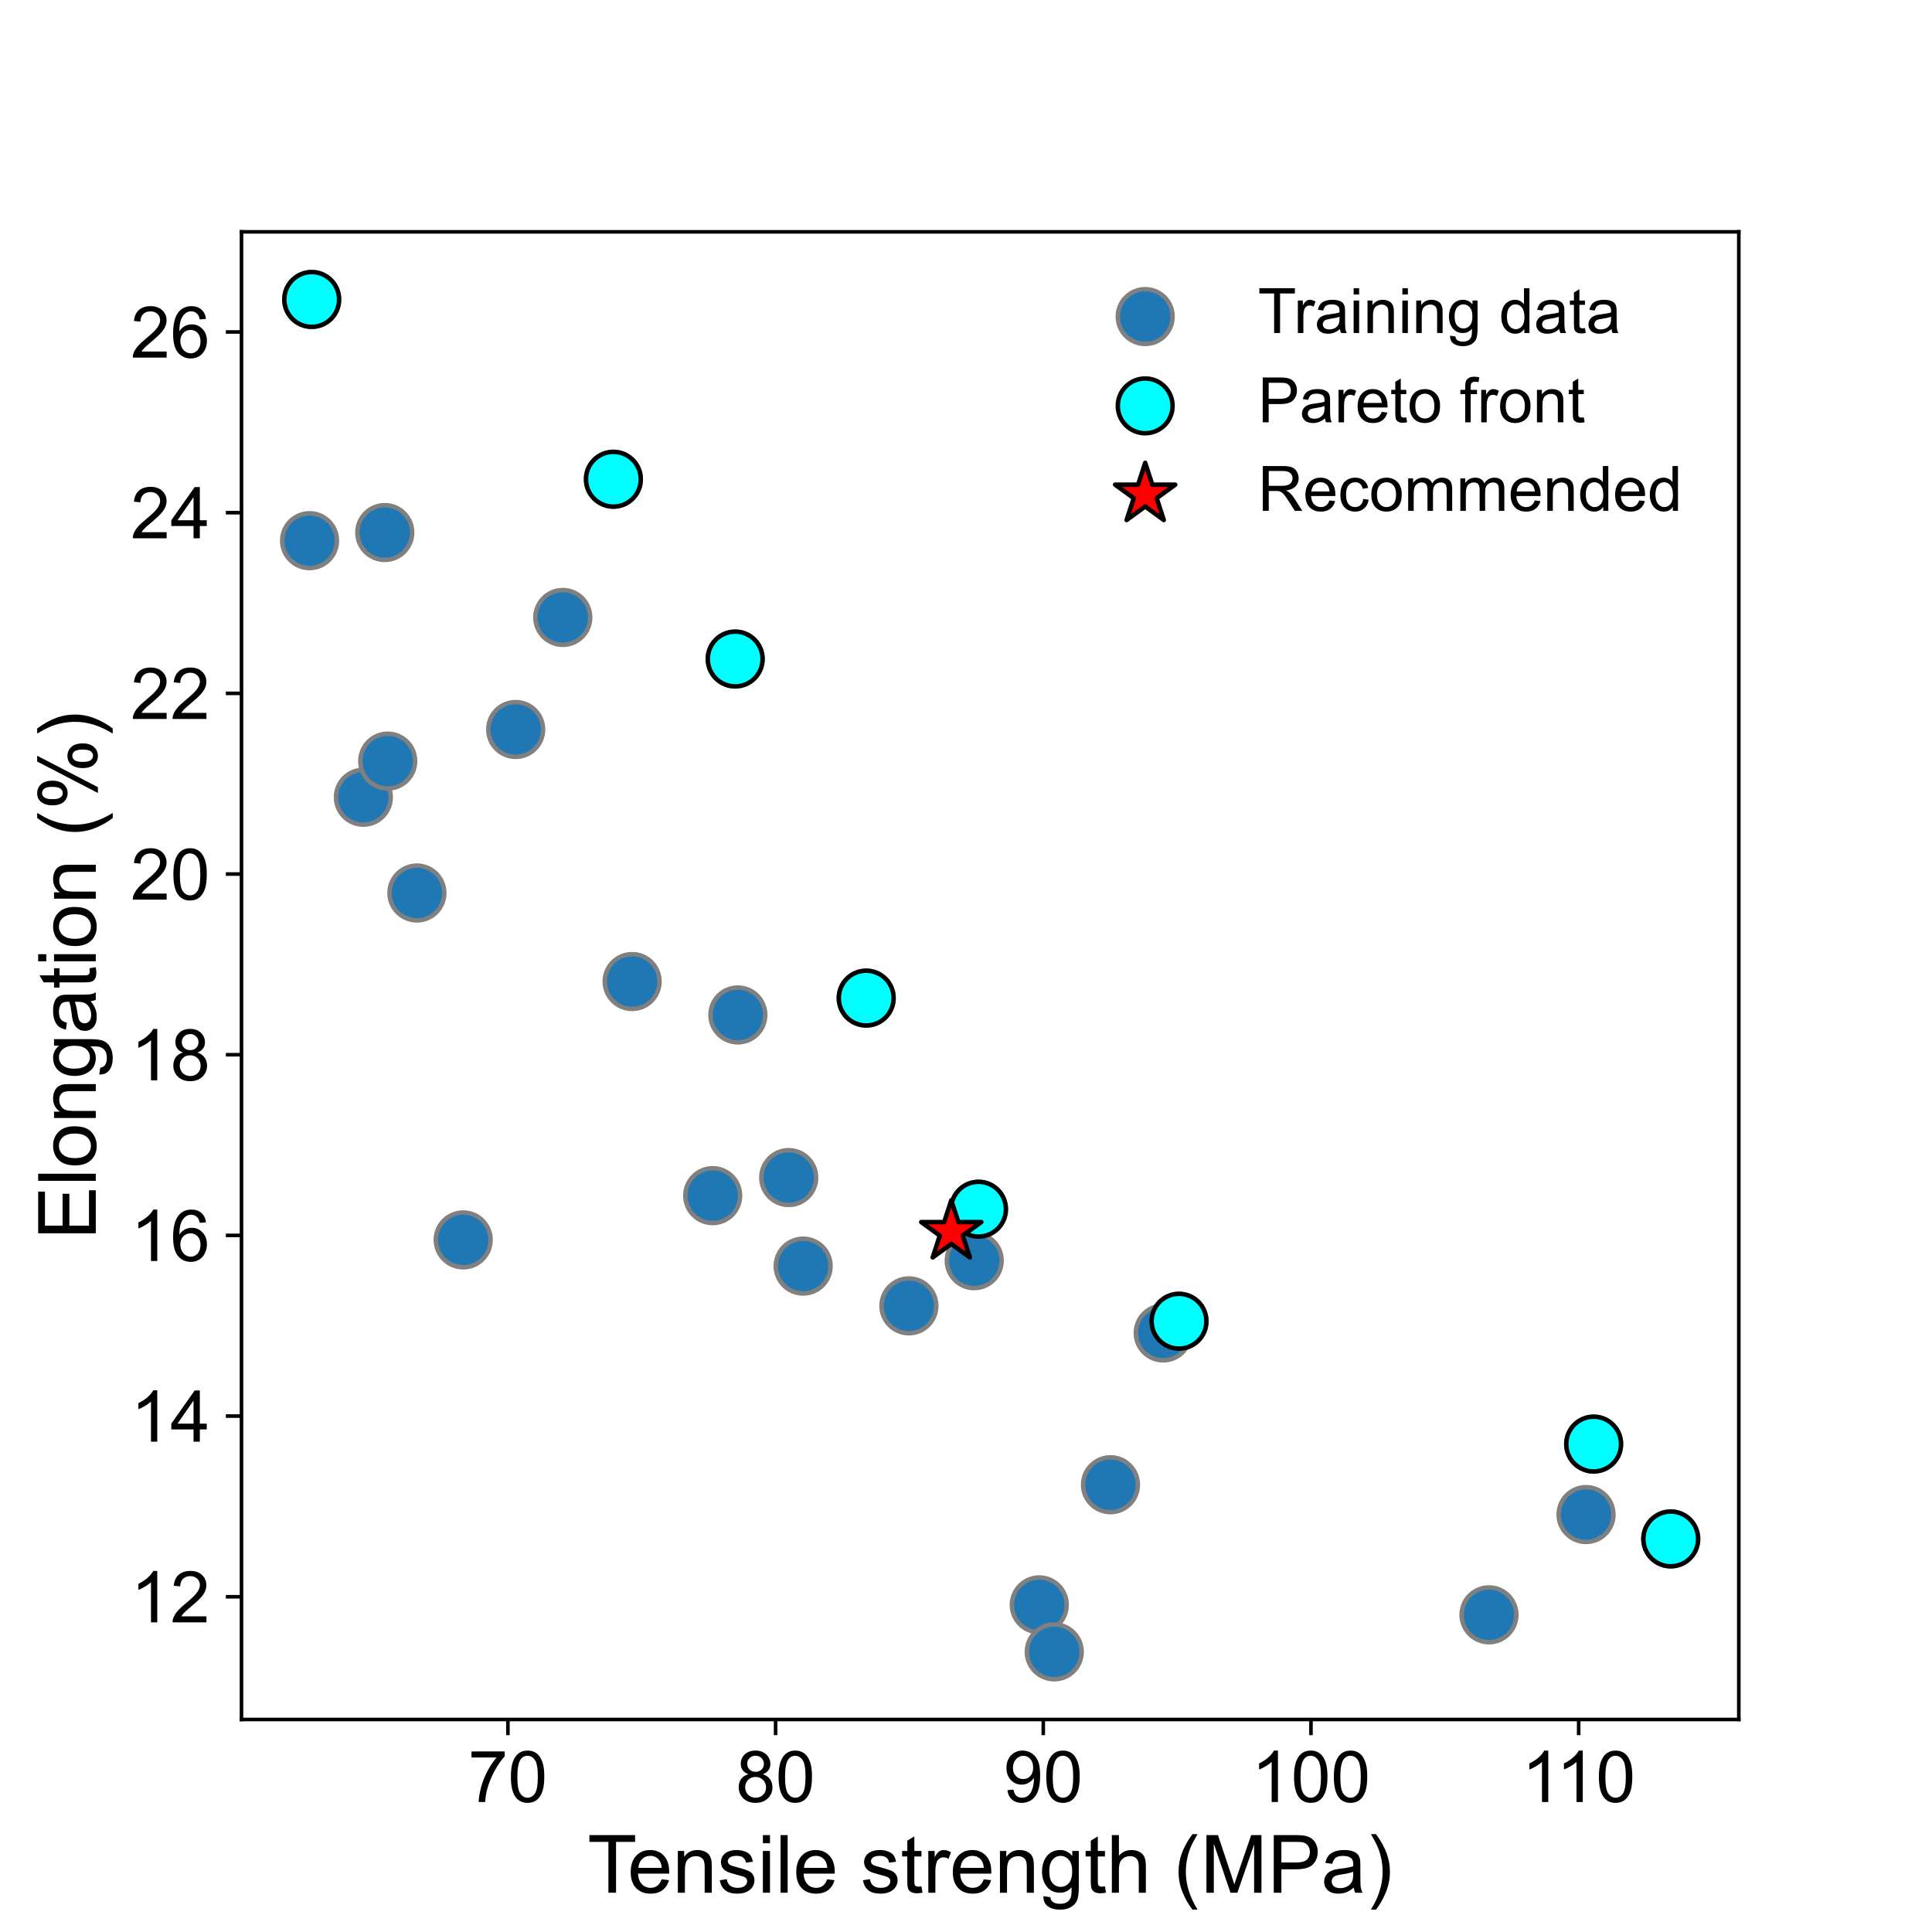
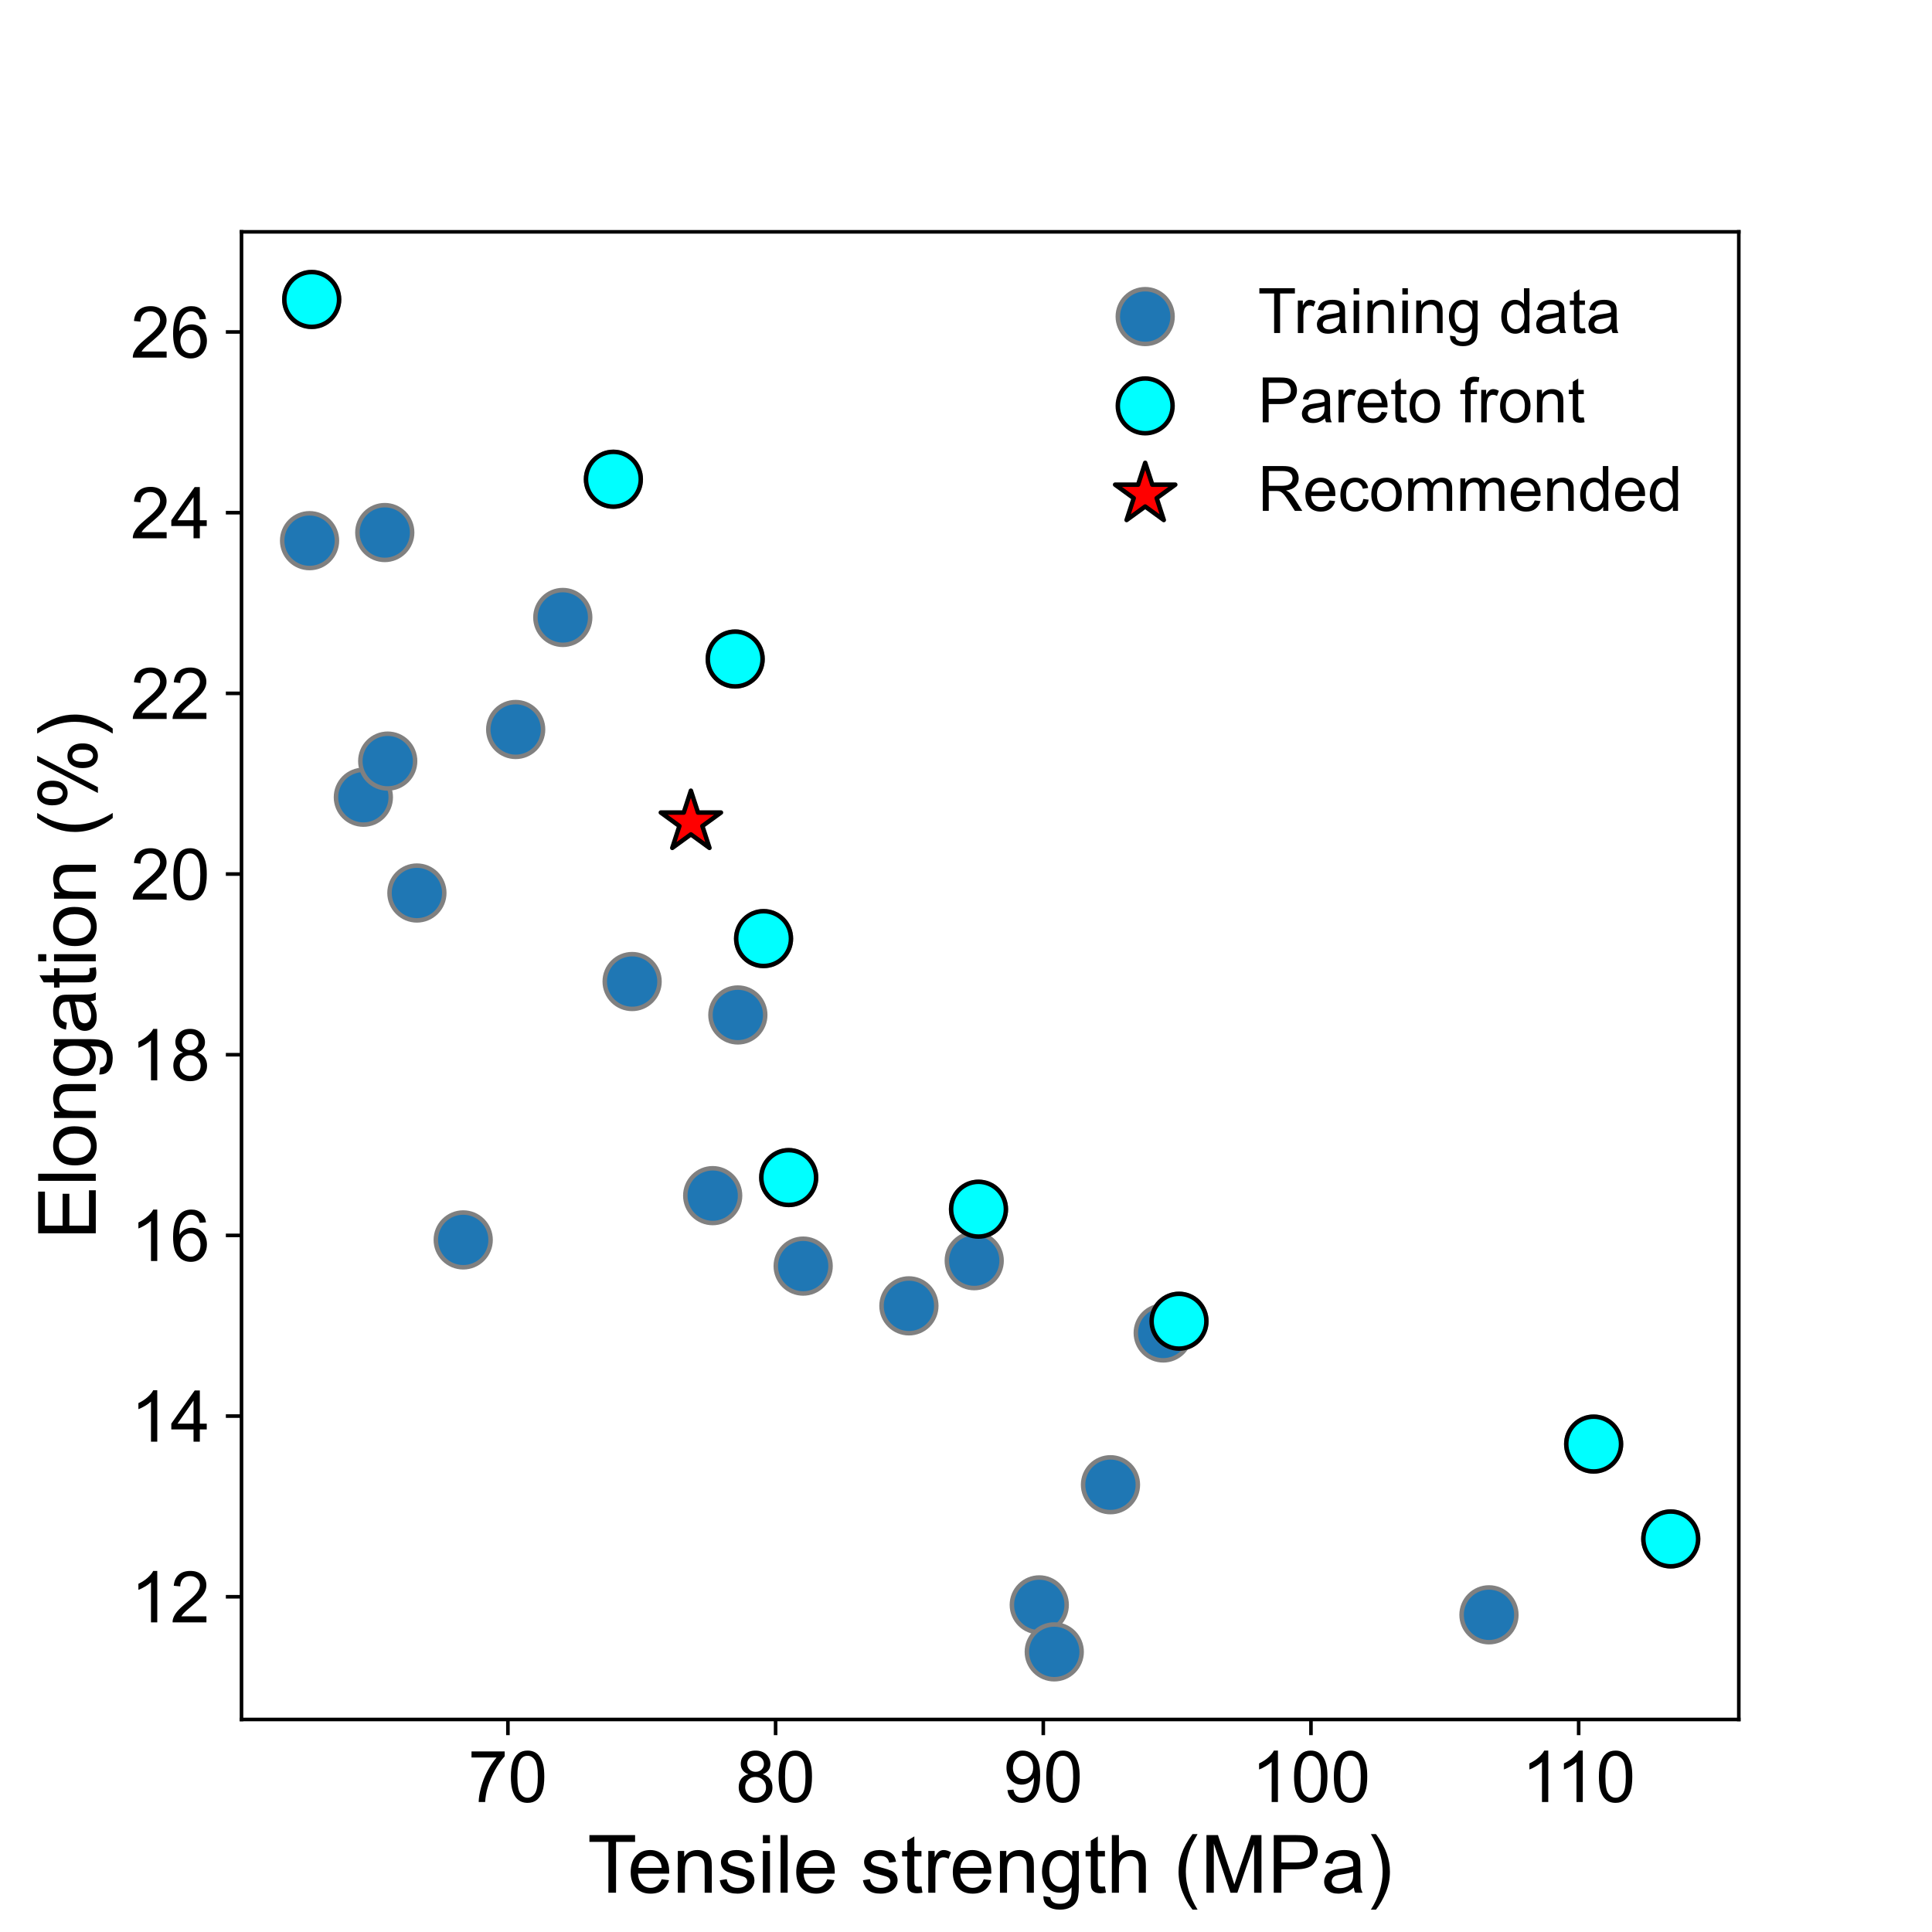
<svg xmlns="http://www.w3.org/2000/svg" xmlns:xlink="http://www.w3.org/1999/xlink" width="432pt" height="432pt" viewBox="0 0 432 432" version="1.1">
  <defs>
    <style type="text/css">*{stroke-linejoin: round; stroke-linecap: butt}</style>
  </defs>
  <g id="figure_1">
    <g id="patch_1">
      <path d="M 0 432  L 432 432  L 432 0  L 0 0  z " style="fill: #ffffff" />
    </g>
    <g id="axes_1">
      <g id="patch_2">
        <path d="M 54 384.48  L 388.8 384.48  L 388.8 51.84  L 54 51.84  z " style="fill: #ffffff" />
      </g>
      <g id="PathCollection_1">
        <defs>
-           <path id="m90d50e300b" d="M 0 6.124  C 1.624 6.124 3.182 5.478 4.33 4.33  C 5.478 3.182 6.124 1.624 6.124 0  C 6.124 -1.624 5.478 -3.182 4.33 -4.33  C 3.182 -5.478 1.624 -6.124 0 -6.124  C -1.624 -6.124 -3.182 -5.478 -4.33 -4.33  C -5.478 -3.182 -6.124 -1.624 -6.124 0  C -6.124 1.624 -5.478 3.182 -4.33 4.33  C -3.182 5.478 -1.624 6.124 0 6.124  z " style="stroke: #808080" />
+           <path id="m32b894df71" d="M 0 6.124  C 1.624 6.124 3.182 5.478 4.33 4.33  C 5.478 3.182 6.124 1.624 6.124 0  C 6.124 -1.624 5.478 -3.182 4.33 -4.33  C 3.182 -5.478 1.624 -6.124 0 -6.124  C -1.624 -6.124 -3.182 -5.478 -4.33 -4.33  C -5.478 -3.182 -6.124 -1.624 -6.124 0  C -6.124 1.624 -5.478 3.182 -4.33 4.33  C -3.182 5.478 -1.624 6.124 0 6.124  z " style="stroke: #808080" />
        </defs>
-         <g clip-path="url(#pc7af5c3443)">
-           <use xlink:href="#m90d50e300b" x="81.249" y="178.264" style="fill: #1f77b4; stroke: #808080" />
-           <use xlink:href="#m90d50e300b" x="69.218" y="120.895" style="fill: #1f77b4; stroke: #808080" />
-           <use xlink:href="#m90d50e300b" x="125.841" y="138.065" style="fill: #1f77b4; stroke: #808080" />
-           <use xlink:href="#m90d50e300b" x="93.22" y="199.677" style="fill: #1f77b4; stroke: #808080" />
-           <use xlink:href="#m90d50e300b" x="115.307" y="163.114" style="fill: #1f77b4; stroke: #808080" />
-           <use xlink:href="#m90d50e300b" x="103.575" y="277.246" style="fill: #1f77b4; stroke: #808080" />
-           <use xlink:href="#m90d50e300b" x="159.36" y="267.348" style="fill: #1f77b4; stroke: #808080" />
-           <use xlink:href="#m90d50e300b" x="176.359" y="263.308" style="fill: #1f77b4; stroke: #808080" />
-           <use xlink:href="#m90d50e300b" x="179.591" y="283.104" style="fill: #1f77b4; stroke: #808080" />
-           <use xlink:href="#m90d50e300b" x="164.986" y="226.947" style="fill: #1f77b4; stroke: #808080" />
-           <use xlink:href="#m90d50e300b" x="203.234" y="291.992" style="fill: #1f77b4; stroke: #808080" />
-           <use xlink:href="#m90d50e300b" x="218.796" y="270.378" style="fill: #1f77b4; stroke: #808080" />
-           <use xlink:href="#m90d50e300b" x="217.839" y="281.892" style="fill: #1f77b4; stroke: #808080" />
-           <use xlink:href="#m90d50e300b" x="260.096" y="298.053" style="fill: #1f77b4; stroke: #808080" />
-           <use xlink:href="#m90d50e300b" x="263.628" y="295.427" style="fill: #1f77b4; stroke: #808080" />
-           <use xlink:href="#m90d50e300b" x="248.305" y="331.989" style="fill: #1f77b4; stroke: #808080" />
-           <use xlink:href="#m90d50e300b" x="232.383" y="358.856" style="fill: #1f77b4; stroke: #808080" />
-           <use xlink:href="#m90d50e300b" x="235.735" y="369.36" style="fill: #1f77b4; stroke: #808080" />
-           <use xlink:href="#m90d50e300b" x="332.94" y="361.078" style="fill: #1f77b4; stroke: #808080" />
-           <use xlink:href="#m90d50e300b" x="356.344" y="322.899" style="fill: #1f77b4; stroke: #808080" />
-           <use xlink:href="#m90d50e300b" x="373.582" y="344.109" style="fill: #1f77b4; stroke: #808080" />
-           <use xlink:href="#m90d50e300b" x="86.696" y="170.184" style="fill: #1f77b4; stroke: #808080" />
-           <use xlink:href="#m90d50e300b" x="69.697" y="66.96" style="fill: #1f77b4; stroke: #808080" />
-           <use xlink:href="#m90d50e300b" x="86.037" y="119.077" style="fill: #1f77b4; stroke: #808080" />
-           <use xlink:href="#m90d50e300b" x="141.344" y="219.473" style="fill: #1f77b4; stroke: #808080" />
-           <use xlink:href="#m90d50e300b" x="164.388" y="147.358" style="fill: #1f77b4; stroke: #808080" />
-           <use xlink:href="#m90d50e300b" x="137.154" y="107.159" style="fill: #1f77b4; stroke: #808080" />
-           <use xlink:href="#m90d50e300b" x="193.684" y="223.176" style="fill: #1f77b4; stroke: #808080" />
-           <use xlink:href="#m90d50e300b" x="354.645" y="338.657" style="fill: #1f77b4; stroke: #808080" />
+         <g clip-path="url(#p56c090d741)">
+           <use xlink:href="#m32b894df71" x="81.249" y="178.264" style="fill: #1f77b4; stroke: #808080" />
+           <use xlink:href="#m32b894df71" x="69.218" y="120.895" style="fill: #1f77b4; stroke: #808080" />
+           <use xlink:href="#m32b894df71" x="125.841" y="138.065" style="fill: #1f77b4; stroke: #808080" />
+           <use xlink:href="#m32b894df71" x="93.22" y="199.677" style="fill: #1f77b4; stroke: #808080" />
+           <use xlink:href="#m32b894df71" x="115.307" y="163.114" style="fill: #1f77b4; stroke: #808080" />
+           <use xlink:href="#m32b894df71" x="103.575" y="277.246" style="fill: #1f77b4; stroke: #808080" />
+           <use xlink:href="#m32b894df71" x="159.36" y="267.348" style="fill: #1f77b4; stroke: #808080" />
+           <use xlink:href="#m32b894df71" x="176.359" y="263.308" style="fill: #1f77b4; stroke: #808080" />
+           <use xlink:href="#m32b894df71" x="179.591" y="283.104" style="fill: #1f77b4; stroke: #808080" />
+           <use xlink:href="#m32b894df71" x="164.986" y="226.947" style="fill: #1f77b4; stroke: #808080" />
+           <use xlink:href="#m32b894df71" x="203.234" y="291.992" style="fill: #1f77b4; stroke: #808080" />
+           <use xlink:href="#m32b894df71" x="218.796" y="270.378" style="fill: #1f77b4; stroke: #808080" />
+           <use xlink:href="#m32b894df71" x="217.839" y="281.892" style="fill: #1f77b4; stroke: #808080" />
+           <use xlink:href="#m32b894df71" x="260.096" y="298.053" style="fill: #1f77b4; stroke: #808080" />
+           <use xlink:href="#m32b894df71" x="263.628" y="295.427" style="fill: #1f77b4; stroke: #808080" />
+           <use xlink:href="#m32b894df71" x="248.305" y="331.989" style="fill: #1f77b4; stroke: #808080" />
+           <use xlink:href="#m32b894df71" x="232.383" y="358.856" style="fill: #1f77b4; stroke: #808080" />
+           <use xlink:href="#m32b894df71" x="235.735" y="369.36" style="fill: #1f77b4; stroke: #808080" />
+           <use xlink:href="#m32b894df71" x="332.94" y="361.078" style="fill: #1f77b4; stroke: #808080" />
+           <use xlink:href="#m32b894df71" x="356.344" y="322.899" style="fill: #1f77b4; stroke: #808080" />
+           <use xlink:href="#m32b894df71" x="373.582" y="344.109" style="fill: #1f77b4; stroke: #808080" />
+           <use xlink:href="#m32b894df71" x="86.696" y="170.184" style="fill: #1f77b4; stroke: #808080" />
+           <use xlink:href="#m32b894df71" x="69.697" y="66.96" style="fill: #1f77b4; stroke: #808080" />
+           <use xlink:href="#m32b894df71" x="86.037" y="119.077" style="fill: #1f77b4; stroke: #808080" />
+           <use xlink:href="#m32b894df71" x="141.344" y="219.473" style="fill: #1f77b4; stroke: #808080" />
+           <use xlink:href="#m32b894df71" x="164.388" y="147.358" style="fill: #1f77b4; stroke: #808080" />
+           <use xlink:href="#m32b894df71" x="137.154" y="107.159" style="fill: #1f77b4; stroke: #808080" />
+           <use xlink:href="#m32b894df71" x="170.735" y="209.872" style="fill: #1f77b4; stroke: #808080" />
        </g>
      </g>
      <g id="PathCollection_2">
        <defs>
-           <path id="md88596aca8" d="M 0 6.124  C 1.624 6.124 3.182 5.478 4.33 4.33  C 5.478 3.182 6.124 1.624 6.124 0  C 6.124 -1.624 5.478 -3.182 4.33 -4.33  C 3.182 -5.478 1.624 -6.124 0 -6.124  C -1.624 -6.124 -3.182 -5.478 -4.33 -4.33  C -5.478 -3.182 -6.124 -1.624 -6.124 0  C -6.124 1.624 -5.478 3.182 -4.33 4.33  C -3.182 5.478 -1.624 6.124 0 6.124  z " style="stroke: #000000" />
+           <path id="md484101779" d="M 0 6.124  C 1.624 6.124 3.182 5.478 4.33 4.33  C 5.478 3.182 6.124 1.624 6.124 0  C 6.124 -1.624 5.478 -3.182 4.33 -4.33  C 3.182 -5.478 1.624 -6.124 0 -6.124  C -1.624 -6.124 -3.182 -5.478 -4.33 -4.33  C -5.478 -3.182 -6.124 -1.624 -6.124 0  C -6.124 1.624 -5.478 3.182 -4.33 4.33  C -3.182 5.478 -1.624 6.124 0 6.124  z " style="stroke: #000000" />
        </defs>
-         <g clip-path="url(#pc7af5c3443)">
-           <use xlink:href="#md88596aca8" x="218.796" y="270.378" style="fill: #00ffff; stroke: #000000" />
-           <use xlink:href="#md88596aca8" x="263.628" y="295.427" style="fill: #00ffff; stroke: #000000" />
-           <use xlink:href="#md88596aca8" x="356.344" y="322.899" style="fill: #00ffff; stroke: #000000" />
-           <use xlink:href="#md88596aca8" x="373.582" y="344.109" style="fill: #00ffff; stroke: #000000" />
-           <use xlink:href="#md88596aca8" x="69.697" y="66.96" style="fill: #00ffff; stroke: #000000" />
-           <use xlink:href="#md88596aca8" x="164.388" y="147.358" style="fill: #00ffff; stroke: #000000" />
-           <use xlink:href="#md88596aca8" x="137.154" y="107.159" style="fill: #00ffff; stroke: #000000" />
-           <use xlink:href="#md88596aca8" x="193.684" y="223.176" style="fill: #00ffff; stroke: #000000" />
+         <g clip-path="url(#p56c090d741)">
+           <use xlink:href="#md484101779" x="176.359" y="263.308" style="fill: #00ffff; stroke: #000000" />
+           <use xlink:href="#md484101779" x="218.796" y="270.378" style="fill: #00ffff; stroke: #000000" />
+           <use xlink:href="#md484101779" x="263.628" y="295.427" style="fill: #00ffff; stroke: #000000" />
+           <use xlink:href="#md484101779" x="356.344" y="322.899" style="fill: #00ffff; stroke: #000000" />
+           <use xlink:href="#md484101779" x="373.582" y="344.109" style="fill: #00ffff; stroke: #000000" />
+           <use xlink:href="#md484101779" x="69.697" y="66.96" style="fill: #00ffff; stroke: #000000" />
+           <use xlink:href="#md484101779" x="164.388" y="147.358" style="fill: #00ffff; stroke: #000000" />
+           <use xlink:href="#md484101779" x="137.154" y="107.159" style="fill: #00ffff; stroke: #000000" />
+           <use xlink:href="#md484101779" x="170.735" y="209.872" style="fill: #00ffff; stroke: #000000" />
        </g>
      </g>
      <g id="PathCollection_3">
        <defs>
-           <path id="m7a9e10a7f5" d="M 0 -7.071  L -1.588 -2.185  L -6.725 -2.185  L -2.569 0.835  L -4.156 5.721  L -0 2.701  L 4.156 5.721  L 2.569 0.835  L 6.725 -2.185  L 1.588 -2.185  z " style="stroke: #000000" />
+           <path id="m54f85d0be5" d="M 0 -7.071  L -1.588 -2.185  L -6.725 -2.185  L -2.569 0.835  L -4.156 5.721  L -0 2.701  L 4.156 5.721  L 2.569 0.835  L 6.725 -2.185  L 1.588 -2.185  z " style="stroke: #000000" />
        </defs>
-         <g clip-path="url(#pc7af5c3443)">
-           <use xlink:href="#m7a9e10a7f5" x="212.71" y="275.445" style="fill: #ff0000; stroke: #000000" />
+         <g clip-path="url(#p56c090d741)">
+           <use xlink:href="#m54f85d0be5" x="154.484" y="183.871" style="fill: #ff0000; stroke: #000000" />
        </g>
      </g>
      <g id="matplotlib.axis_1">
        <g id="xtick_1">
          <g id="line2d_1">
            <defs>
-               <path id="m14aa35d115" d="M 0 0  L 0 3.5  " style="stroke: #000000; stroke-width: 0.8" />
-             </defs>
-             <g>
-               <use xlink:href="#m14aa35d115" x="113.571" y="384.48" style="stroke: #000000; stroke-width: 0.8" />
+               <path id="m17cbe8122f" d="M 0 0  L 0 3.5  " style="stroke: #000000; stroke-width: 0.8" />
+             </defs>
+             <g>
+               <use xlink:href="#m17cbe8122f" x="113.571" y="384.48" style="stroke: #000000; stroke-width: 0.8" />
            </g>
          </g>
          <g id="text_1">
            <g transform="translate(104.6734 402.9325) scale(0.16 -0.16)">
              <defs>
                <path id="ArialMT-37" d="M 303 3981  L 303 4522  L 3269 4522  L 3269 4084  Q 2831 3619 2401 2847  Q 1972 2075 1738 1259  Q 1569 684 1522 0  L 944 0  Q 953 541 1156 1306  Q 1359 2072 1739 2783  Q 2119 3494 2547 3981  L 303 3981  z " transform="scale(0.015625)" />
                <path id="ArialMT-30" d="M 266 2259  Q 266 3072 433 3567  Q 600 4063 929 4331  Q 1259 4600 1759 4600  Q 2128 4600 2406 4451  Q 2684 4303 2865 4023  Q 3047 3744 3150 3342  Q 3253 2941 3253 2259  Q 3253 1453 3087 958  Q 2922 463 2592 192  Q 2263 -78 1759 -78  Q 1097 -78 719 397  Q 266 969 266 2259  z M 844 2259  Q 844 1131 1108 757  Q 1372 384 1759 384  Q 2147 384 2411 759  Q 2675 1134 2675 2259  Q 2675 3391 2411 3762  Q 2147 4134 1753 4134  Q 1366 4134 1134 3806  Q 844 3388 844 2259  z " transform="scale(0.015625)" />
              </defs>
              <use xlink:href="#ArialMT-37" />
              <use xlink:href="#ArialMT-30" x="55.615" />
            </g>
          </g>
        </g>
        <g id="xtick_2">
          <g id="line2d_2">
            <g>
-               <use xlink:href="#m14aa35d115" x="173.426" y="384.48" style="stroke: #000000; stroke-width: 0.8" />
+               <use xlink:href="#m17cbe8122f" x="173.426" y="384.48" style="stroke: #000000; stroke-width: 0.8" />
            </g>
          </g>
          <g id="text_2">
            <g transform="translate(164.5286 402.9325) scale(0.16 -0.16)">
              <defs>
                <path id="ArialMT-38" d="M 1131 2484  Q 781 2613 612 2850  Q 444 3088 444 3419  Q 444 3919 803 4259  Q 1163 4600 1759 4600  Q 2359 4600 2725 4251  Q 3091 3903 3091 3403  Q 3091 3084 2923 2848  Q 2756 2613 2416 2484  Q 2838 2347 3058 2040  Q 3278 1734 3278 1309  Q 3278 722 2862 322  Q 2447 -78 1769 -78  Q 1091 -78 675 323  Q 259 725 259 1325  Q 259 1772 486 2073  Q 713 2375 1131 2484  z M 1019 3438  Q 1019 3113 1228 2906  Q 1438 2700 1772 2700  Q 2097 2700 2305 2904  Q 2513 3109 2513 3406  Q 2513 3716 2298 3927  Q 2084 4138 1766 4138  Q 1444 4138 1231 3931  Q 1019 3725 1019 3438  z M 838 1322  Q 838 1081 952 856  Q 1066 631 1291 507  Q 1516 384 1775 384  Q 2178 384 2440 643  Q 2703 903 2703 1303  Q 2703 1709 2433 1975  Q 2163 2241 1756 2241  Q 1359 2241 1098 1978  Q 838 1716 838 1322  z " transform="scale(0.015625)" />
              </defs>
              <use xlink:href="#ArialMT-38" />
              <use xlink:href="#ArialMT-30" x="55.615" />
            </g>
          </g>
        </g>
        <g id="xtick_3">
          <g id="line2d_3">
            <g>
-               <use xlink:href="#m14aa35d115" x="233.281" y="384.48" style="stroke: #000000; stroke-width: 0.8" />
+               <use xlink:href="#m17cbe8122f" x="233.281" y="384.48" style="stroke: #000000; stroke-width: 0.8" />
            </g>
          </g>
          <g id="text_3">
            <g transform="translate(224.3838 402.9325) scale(0.16 -0.16)">
              <defs>
                <path id="ArialMT-39" d="M 350 1059  L 891 1109  Q 959 728 1153 556  Q 1347 384 1650 384  Q 1909 384 2104 503  Q 2300 622 2425 820  Q 2550 1019 2634 1356  Q 2719 1694 2719 2044  Q 2719 2081 2716 2156  Q 2547 1888 2255 1720  Q 1963 1553 1622 1553  Q 1053 1553 659 1965  Q 266 2378 266 3053  Q 266 3750 677 4175  Q 1088 4600 1706 4600  Q 2153 4600 2523 4359  Q 2894 4119 3086 3673  Q 3278 3228 3278 2384  Q 3278 1506 3087 986  Q 2897 466 2520 194  Q 2144 -78 1638 -78  Q 1100 -78 759 220  Q 419 519 350 1059  z M 2653 3081  Q 2653 3566 2395 3850  Q 2138 4134 1775 4134  Q 1400 4134 1122 3828  Q 844 3522 844 3034  Q 844 2597 1108 2323  Q 1372 2050 1759 2050  Q 2150 2050 2401 2323  Q 2653 2597 2653 3081  z " transform="scale(0.015625)" />
              </defs>
              <use xlink:href="#ArialMT-39" />
              <use xlink:href="#ArialMT-30" x="55.615" />
            </g>
          </g>
        </g>
        <g id="xtick_4">
          <g id="line2d_4">
            <g>
-               <use xlink:href="#m14aa35d115" x="293.136" y="384.48" style="stroke: #000000; stroke-width: 0.8" />
+               <use xlink:href="#m17cbe8122f" x="293.136" y="384.48" style="stroke: #000000; stroke-width: 0.8" />
            </g>
          </g>
          <g id="text_4">
            <g transform="translate(279.7902 402.9325) scale(0.16 -0.16)">
              <defs>
                <path id="ArialMT-31" d="M 2384 0  L 1822 0  L 1822 3584  Q 1619 3391 1289 3197  Q 959 3003 697 2906  L 697 3450  Q 1169 3672 1522 3987  Q 1875 4303 2022 4600  L 2384 4600  L 2384 0  z " transform="scale(0.015625)" />
              </defs>
              <use xlink:href="#ArialMT-31" />
              <use xlink:href="#ArialMT-30" x="55.615" />
              <use xlink:href="#ArialMT-30" x="111.23" />
            </g>
          </g>
        </g>
        <g id="xtick_5">
          <g id="line2d_5">
            <g>
-               <use xlink:href="#m14aa35d115" x="352.992" y="384.48" style="stroke: #000000; stroke-width: 0.8" />
+               <use xlink:href="#m17cbe8122f" x="352.992" y="384.48" style="stroke: #000000; stroke-width: 0.8" />
            </g>
          </g>
          <g id="text_5">
            <g transform="translate(340.2354 402.9325) scale(0.16 -0.16)">
              <use xlink:href="#ArialMT-31" />
              <use xlink:href="#ArialMT-31" x="48.24" />
              <use xlink:href="#ArialMT-30" x="103.855" />
            </g>
          </g>
        </g>
        <g id="text_6">
          <g transform="translate(131.3747 423.2159) scale(0.18 -0.18)">
            <defs>
              <path id="ArialMT-54" d="M 1659 0  L 1659 4041  L 150 4041  L 150 4581  L 3781 4581  L 3781 4041  L 2266 4041  L 2266 0  L 1659 0  z " transform="scale(0.015625)" />
              <path id="ArialMT-65" d="M 2694 1069  L 3275 997  Q 3138 488 2766 206  Q 2394 -75 1816 -75  Q 1088 -75 661 373  Q 234 822 234 1631  Q 234 2469 665 2931  Q 1097 3394 1784 3394  Q 2450 3394 2872 2941  Q 3294 2488 3294 1666  Q 3294 1616 3291 1516  L 816 1516  Q 847 969 1125 678  Q 1403 388 1819 388  Q 2128 388 2347 550  Q 2566 713 2694 1069  z M 847 1978  L 2700 1978  Q 2663 2397 2488 2606  Q 2219 2931 1791 2931  Q 1403 2931 1139 2672  Q 875 2413 847 1978  z " transform="scale(0.015625)" />
              <path id="ArialMT-6e" d="M 422 0  L 422 3319  L 928 3319  L 928 2847  Q 1294 3394 1984 3394  Q 2284 3394 2536 3286  Q 2788 3178 2913 3003  Q 3038 2828 3088 2588  Q 3119 2431 3119 2041  L 3119 0  L 2556 0  L 2556 2019  Q 2556 2363 2490 2533  Q 2425 2703 2258 2804  Q 2091 2906 1866 2906  Q 1506 2906 1245 2678  Q 984 2450 984 1813  L 984 0  L 422 0  z " transform="scale(0.015625)" />
              <path id="ArialMT-73" d="M 197 991  L 753 1078  Q 800 744 1014 566  Q 1228 388 1613 388  Q 2000 388 2187 545  Q 2375 703 2375 916  Q 2375 1106 2209 1216  Q 2094 1291 1634 1406  Q 1016 1563 777 1677  Q 538 1791 414 1992  Q 291 2194 291 2438  Q 291 2659 392 2848  Q 494 3038 669 3163  Q 800 3259 1026 3326  Q 1253 3394 1513 3394  Q 1903 3394 2198 3281  Q 2494 3169 2634 2976  Q 2775 2784 2828 2463  L 2278 2388  Q 2241 2644 2061 2787  Q 1881 2931 1553 2931  Q 1166 2931 1000 2803  Q 834 2675 834 2503  Q 834 2394 903 2306  Q 972 2216 1119 2156  Q 1203 2125 1616 2013  Q 2213 1853 2448 1751  Q 2684 1650 2818 1456  Q 2953 1263 2953 975  Q 2953 694 2789 445  Q 2625 197 2315 61  Q 2006 -75 1616 -75  Q 969 -75 630 194  Q 291 463 197 991  z " transform="scale(0.015625)" />
              <path id="ArialMT-69" d="M 425 3934  L 425 4581  L 988 4581  L 988 3934  L 425 3934  z M 425 0  L 425 3319  L 988 3319  L 988 0  L 425 0  z " transform="scale(0.015625)" />
              <path id="ArialMT-6c" d="M 409 0  L 409 4581  L 972 4581  L 972 0  L 409 0  z " transform="scale(0.015625)" />
              <path id="ArialMT-20" transform="scale(0.015625)" />
              <path id="ArialMT-74" d="M 1650 503  L 1731 6  Q 1494 -44 1306 -44  Q 1000 -44 831 53  Q 663 150 594 308  Q 525 466 525 972  L 525 2881  L 113 2881  L 113 3319  L 525 3319  L 525 4141  L 1084 4478  L 1084 3319  L 1650 3319  L 1650 2881  L 1084 2881  L 1084 941  Q 1084 700 1114 631  Q 1144 563 1211 522  Q 1278 481 1403 481  Q 1497 481 1650 503  z " transform="scale(0.015625)" />
              <path id="ArialMT-72" d="M 416 0  L 416 3319  L 922 3319  L 922 2816  Q 1116 3169 1280 3281  Q 1444 3394 1641 3394  Q 1925 3394 2219 3213  L 2025 2691  Q 1819 2813 1613 2813  Q 1428 2813 1281 2702  Q 1134 2591 1072 2394  Q 978 2094 978 1738  L 978 0  L 416 0  z " transform="scale(0.015625)" />
              <path id="ArialMT-67" d="M 319 -275  L 866 -356  Q 900 -609 1056 -725  Q 1266 -881 1628 -881  Q 2019 -881 2231 -725  Q 2444 -569 2519 -288  Q 2563 -116 2559 434  Q 2191 0 1641 0  Q 956 0 581 494  Q 206 988 206 1678  Q 206 2153 378 2554  Q 550 2956 876 3175  Q 1203 3394 1644 3394  Q 2231 3394 2613 2919  L 2613 3319  L 3131 3319  L 3131 450  Q 3131 -325 2973 -648  Q 2816 -972 2473 -1159  Q 2131 -1347 1631 -1347  Q 1038 -1347 672 -1080  Q 306 -813 319 -275  z M 784 1719  Q 784 1066 1043 766  Q 1303 466 1694 466  Q 2081 466 2343 764  Q 2606 1063 2606 1700  Q 2606 2309 2336 2618  Q 2066 2928 1684 2928  Q 1309 2928 1046 2623  Q 784 2319 784 1719  z " transform="scale(0.015625)" />
              <path id="ArialMT-68" d="M 422 0  L 422 4581  L 984 4581  L 984 2938  Q 1378 3394 1978 3394  Q 2347 3394 2619 3248  Q 2891 3103 3008 2847  Q 3125 2591 3125 2103  L 3125 0  L 2563 0  L 2563 2103  Q 2563 2525 2380 2717  Q 2197 2909 1863 2909  Q 1613 2909 1392 2779  Q 1172 2650 1078 2428  Q 984 2206 984 1816  L 984 0  L 422 0  z " transform="scale(0.015625)" />
              <path id="ArialMT-28" d="M 1497 -1347  Q 1031 -759 709 28  Q 388 816 388 1659  Q 388 2403 628 3084  Q 909 3875 1497 4659  L 1900 4659  Q 1522 4009 1400 3731  Q 1209 3300 1100 2831  Q 966 2247 966 1656  Q 966 153 1900 -1347  L 1497 -1347  z " transform="scale(0.015625)" />
              <path id="ArialMT-4d" d="M 475 0  L 475 4581  L 1388 4581  L 2472 1338  Q 2622 884 2691 659  Q 2769 909 2934 1394  L 4031 4581  L 4847 4581  L 4847 0  L 4263 0  L 4263 3834  L 2931 0  L 2384 0  L 1059 3900  L 1059 0  L 475 0  z " transform="scale(0.015625)" />
              <path id="ArialMT-50" d="M 494 0  L 494 4581  L 2222 4581  Q 2678 4581 2919 4538  Q 3256 4481 3484 4323  Q 3713 4166 3852 3881  Q 3991 3597 3991 3256  Q 3991 2672 3619 2267  Q 3247 1863 2275 1863  L 1100 1863  L 1100 0  L 494 0  z M 1100 2403  L 2284 2403  Q 2872 2403 3119 2622  Q 3366 2841 3366 3238  Q 3366 3525 3220 3729  Q 3075 3934 2838 4000  Q 2684 4041 2272 4041  L 1100 4041  L 1100 2403  z " transform="scale(0.015625)" />
              <path id="ArialMT-61" d="M 2588 409  Q 2275 144 1986 34  Q 1697 -75 1366 -75  Q 819 -75 525 192  Q 231 459 231 875  Q 231 1119 342 1320  Q 453 1522 633 1644  Q 813 1766 1038 1828  Q 1203 1872 1538 1913  Q 2219 1994 2541 2106  Q 2544 2222 2544 2253  Q 2544 2597 2384 2738  Q 2169 2928 1744 2928  Q 1347 2928 1158 2789  Q 969 2650 878 2297  L 328 2372  Q 403 2725 575 2942  Q 747 3159 1072 3276  Q 1397 3394 1825 3394  Q 2250 3394 2515 3294  Q 2781 3194 2906 3042  Q 3031 2891 3081 2659  Q 3109 2516 3109 2141  L 3109 1391  Q 3109 606 3145 398  Q 3181 191 3288 0  L 2700 0  Q 2613 175 2588 409  z M 2541 1666  Q 2234 1541 1622 1453  Q 1275 1403 1131 1340  Q 988 1278 909 1158  Q 831 1038 831 891  Q 831 666 1001 516  Q 1172 366 1500 366  Q 1825 366 2078 508  Q 2331 650 2450 897  Q 2541 1088 2541 1459  L 2541 1666  z " transform="scale(0.015625)" />
              <path id="ArialMT-29" d="M 791 -1347  L 388 -1347  Q 1322 153 1322 1656  Q 1322 2244 1188 2822  Q 1081 3291 891 3722  Q 769 4003 388 4659  L 791 4659  Q 1378 3875 1659 3084  Q 1900 2403 1900 1659  Q 1900 816 1576 28  Q 1253 -759 791 -1347  z " transform="scale(0.015625)" />
            </defs>
            <use xlink:href="#ArialMT-54" />
            <use xlink:href="#ArialMT-65" x="49.959" />
            <use xlink:href="#ArialMT-6e" x="105.574" />
            <use xlink:href="#ArialMT-73" x="161.189" />
            <use xlink:href="#ArialMT-69" x="211.189" />
            <use xlink:href="#ArialMT-6c" x="233.406" />
            <use xlink:href="#ArialMT-65" x="255.623" />
            <use xlink:href="#ArialMT-20" x="311.238" />
            <use xlink:href="#ArialMT-73" x="339.021" />
            <use xlink:href="#ArialMT-74" x="389.021" />
            <use xlink:href="#ArialMT-72" x="416.805" />
            <use xlink:href="#ArialMT-65" x="450.105" />
            <use xlink:href="#ArialMT-6e" x="505.721" />
            <use xlink:href="#ArialMT-67" x="561.336" />
            <use xlink:href="#ArialMT-74" x="616.951" />
            <use xlink:href="#ArialMT-68" x="644.734" />
            <use xlink:href="#ArialMT-20" x="700.35" />
            <use xlink:href="#ArialMT-28" x="728.133" />
            <use xlink:href="#ArialMT-4d" x="761.434" />
            <use xlink:href="#ArialMT-50" x="844.734" />
            <use xlink:href="#ArialMT-61" x="911.434" />
            <use xlink:href="#ArialMT-29" x="967.049" />
          </g>
        </g>
      </g>
      <g id="matplotlib.axis_2">
        <g id="ytick_1">
          <g id="line2d_6">
            <defs>
-               <path id="m5b4f08b72d" d="M 0 0  L -3.5 0  " style="stroke: #000000; stroke-width: 0.8" />
-             </defs>
-             <g>
-               <use xlink:href="#m5b4f08b72d" x="54" y="357.038" style="stroke: #000000; stroke-width: 0.8" />
+               <path id="m9fbca228ed" d="M 0 0  L -3.5 0  " style="stroke: #000000; stroke-width: 0.8" />
+             </defs>
+             <g>
+               <use xlink:href="#m9fbca228ed" x="54" y="357.038" style="stroke: #000000; stroke-width: 0.8" />
            </g>
          </g>
          <g id="text_7">
            <g transform="translate(29.205 362.764) scale(0.16 -0.16)">
              <defs>
                <path id="ArialMT-32" d="M 3222 541  L 3222 0  L 194 0  Q 188 203 259 391  Q 375 700 629 1000  Q 884 1300 1366 1694  Q 2113 2306 2375 2664  Q 2638 3022 2638 3341  Q 2638 3675 2398 3904  Q 2159 4134 1775 4134  Q 1369 4134 1125 3890  Q 881 3647 878 3216  L 300 3275  Q 359 3922 746 4261  Q 1134 4600 1788 4600  Q 2447 4600 2831 4234  Q 3216 3869 3216 3328  Q 3216 3053 3103 2787  Q 2991 2522 2730 2228  Q 2469 1934 1863 1422  Q 1356 997 1212 845  Q 1069 694 975 541  L 3222 541  z " transform="scale(0.015625)" />
              </defs>
              <use xlink:href="#ArialMT-31" />
              <use xlink:href="#ArialMT-32" x="55.615" />
            </g>
          </g>
        </g>
        <g id="ytick_2">
          <g id="line2d_7">
            <g>
-               <use xlink:href="#m5b4f08b72d" x="54" y="316.637" style="stroke: #000000; stroke-width: 0.8" />
+               <use xlink:href="#m9fbca228ed" x="54" y="316.637" style="stroke: #000000; stroke-width: 0.8" />
            </g>
          </g>
          <g id="text_8">
            <g transform="translate(29.205 322.3632) scale(0.16 -0.16)">
              <defs>
                <path id="ArialMT-34" d="M 2069 0  L 2069 1097  L 81 1097  L 81 1613  L 2172 4581  L 2631 4581  L 2631 1613  L 3250 1613  L 3250 1097  L 2631 1097  L 2631 0  L 2069 0  z M 2069 1613  L 2069 3678  L 634 1613  L 2069 1613  z " transform="scale(0.015625)" />
              </defs>
              <use xlink:href="#ArialMT-31" />
              <use xlink:href="#ArialMT-34" x="55.615" />
            </g>
          </g>
        </g>
        <g id="ytick_3">
          <g id="line2d_8">
            <g>
-               <use xlink:href="#m5b4f08b72d" x="54" y="276.236" style="stroke: #000000; stroke-width: 0.8" />
+               <use xlink:href="#m9fbca228ed" x="54" y="276.236" style="stroke: #000000; stroke-width: 0.8" />
            </g>
          </g>
          <g id="text_9">
            <g transform="translate(29.205 281.9624) scale(0.16 -0.16)">
              <defs>
                <path id="ArialMT-36" d="M 3184 3459  L 2625 3416  Q 2550 3747 2413 3897  Q 2184 4138 1850 4138  Q 1581 4138 1378 3988  Q 1113 3794 959 3422  Q 806 3050 800 2363  Q 1003 2672 1297 2822  Q 1591 2972 1913 2972  Q 2475 2972 2870 2558  Q 3266 2144 3266 1488  Q 3266 1056 3080 686  Q 2894 316 2569 119  Q 2244 -78 1831 -78  Q 1128 -78 684 439  Q 241 956 241 2144  Q 241 3472 731 4075  Q 1159 4600 1884 4600  Q 2425 4600 2770 4297  Q 3116 3994 3184 3459  z M 888 1484  Q 888 1194 1011 928  Q 1134 663 1356 523  Q 1578 384 1822 384  Q 2178 384 2434 671  Q 2691 959 2691 1453  Q 2691 1928 2437 2201  Q 2184 2475 1800 2475  Q 1419 2475 1153 2201  Q 888 1928 888 1484  z " transform="scale(0.015625)" />
              </defs>
              <use xlink:href="#ArialMT-31" />
              <use xlink:href="#ArialMT-36" x="55.615" />
            </g>
          </g>
        </g>
        <g id="ytick_4">
          <g id="line2d_9">
            <g>
-               <use xlink:href="#m5b4f08b72d" x="54" y="235.835" style="stroke: #000000; stroke-width: 0.8" />
+               <use xlink:href="#m9fbca228ed" x="54" y="235.835" style="stroke: #000000; stroke-width: 0.8" />
            </g>
          </g>
          <g id="text_10">
            <g transform="translate(29.205 241.5616) scale(0.16 -0.16)">
              <use xlink:href="#ArialMT-31" />
              <use xlink:href="#ArialMT-38" x="55.615" />
            </g>
          </g>
        </g>
        <g id="ytick_5">
          <g id="line2d_10">
            <g>
-               <use xlink:href="#m5b4f08b72d" x="54" y="195.435" style="stroke: #000000; stroke-width: 0.8" />
+               <use xlink:href="#m9fbca228ed" x="54" y="195.435" style="stroke: #000000; stroke-width: 0.8" />
            </g>
          </g>
          <g id="text_11">
            <g transform="translate(29.205 201.1608) scale(0.16 -0.16)">
              <use xlink:href="#ArialMT-32" />
              <use xlink:href="#ArialMT-30" x="55.615" />
            </g>
          </g>
        </g>
        <g id="ytick_6">
          <g id="line2d_11">
            <g>
-               <use xlink:href="#m5b4f08b72d" x="54" y="155.034" style="stroke: #000000; stroke-width: 0.8" />
+               <use xlink:href="#m9fbca228ed" x="54" y="155.034" style="stroke: #000000; stroke-width: 0.8" />
            </g>
          </g>
          <g id="text_12">
            <g transform="translate(29.205 160.76) scale(0.16 -0.16)">
              <use xlink:href="#ArialMT-32" />
              <use xlink:href="#ArialMT-32" x="55.615" />
            </g>
          </g>
        </g>
        <g id="ytick_7">
          <g id="line2d_12">
            <g>
-               <use xlink:href="#m5b4f08b72d" x="54" y="114.633" style="stroke: #000000; stroke-width: 0.8" />
+               <use xlink:href="#m9fbca228ed" x="54" y="114.633" style="stroke: #000000; stroke-width: 0.8" />
            </g>
          </g>
          <g id="text_13">
            <g transform="translate(29.205 120.3592) scale(0.16 -0.16)">
              <use xlink:href="#ArialMT-32" />
              <use xlink:href="#ArialMT-34" x="55.615" />
            </g>
          </g>
        </g>
        <g id="ytick_8">
          <g id="line2d_13">
            <g>
-               <use xlink:href="#m5b4f08b72d" x="54" y="74.232" style="stroke: #000000; stroke-width: 0.8" />
+               <use xlink:href="#m9fbca228ed" x="54" y="74.232" style="stroke: #000000; stroke-width: 0.8" />
            </g>
          </g>
          <g id="text_14">
            <g transform="translate(29.205 79.95839) scale(0.16 -0.16)">
              <use xlink:href="#ArialMT-32" />
              <use xlink:href="#ArialMT-36" x="55.615" />
            </g>
          </g>
        </g>
        <g id="text_15">
          <g transform="translate(21.41656 277.1888) rotate(-90) scale(0.18 -0.18)">
            <defs>
              <path id="ArialMT-45" d="M 506 0  L 506 4581  L 3819 4581  L 3819 4041  L 1113 4041  L 1113 2638  L 3647 2638  L 3647 2100  L 1113 2100  L 1113 541  L 3925 541  L 3925 0  L 506 0  z " transform="scale(0.015625)" />
              <path id="ArialMT-6f" d="M 213 1659  Q 213 2581 725 3025  Q 1153 3394 1769 3394  Q 2453 3394 2887 2945  Q 3322 2497 3322 1706  Q 3322 1066 3130 698  Q 2938 331 2570 128  Q 2203 -75 1769 -75  Q 1072 -75 642 372  Q 213 819 213 1659  z M 791 1659  Q 791 1022 1069 705  Q 1347 388 1769 388  Q 2188 388 2466 706  Q 2744 1025 2744 1678  Q 2744 2294 2464 2611  Q 2184 2928 1769 2928  Q 1347 2928 1069 2612  Q 791 2297 791 1659  z " transform="scale(0.015625)" />
              <path id="ArialMT-25" d="M 372 3481  Q 372 3972 619 4315  Q 866 4659 1334 4659  Q 1766 4659 2048 4351  Q 2331 4044 2331 3447  Q 2331 2866 2045 2552  Q 1759 2238 1341 2238  Q 925 2238 648 2547  Q 372 2856 372 3481  z M 1350 4272  Q 1141 4272 1002 4090  Q 863 3909 863 3425  Q 863 2984 1003 2804  Q 1144 2625 1350 2625  Q 1563 2625 1702 2806  Q 1841 2988 1841 3469  Q 1841 3913 1700 4092  Q 1559 4272 1350 4272  z M 1353 -169  L 3859 4659  L 4316 4659  L 1819 -169  L 1353 -169  z M 3334 1075  Q 3334 1569 3581 1911  Q 3828 2253 4300 2253  Q 4731 2253 5014 1945  Q 5297 1638 5297 1041  Q 5297 459 5011 145  Q 4725 -169 4303 -169  Q 3888 -169 3611 142  Q 3334 453 3334 1075  z M 4316 1866  Q 4103 1866 3964 1684  Q 3825 1503 3825 1019  Q 3825 581 3965 400  Q 4106 219 4313 219  Q 4528 219 4667 400  Q 4806 581 4806 1063  Q 4806 1506 4665 1686  Q 4525 1866 4316 1866  z " transform="scale(0.015625)" />
            </defs>
            <use xlink:href="#ArialMT-45" />
            <use xlink:href="#ArialMT-6c" x="66.699" />
            <use xlink:href="#ArialMT-6f" x="88.916" />
            <use xlink:href="#ArialMT-6e" x="144.531" />
            <use xlink:href="#ArialMT-67" x="200.146" />
            <use xlink:href="#ArialMT-61" x="255.762" />
            <use xlink:href="#ArialMT-74" x="311.377" />
            <use xlink:href="#ArialMT-69" x="339.16" />
            <use xlink:href="#ArialMT-6f" x="361.377" />
            <use xlink:href="#ArialMT-6e" x="416.992" />
            <use xlink:href="#ArialMT-20" x="472.607" />
            <use xlink:href="#ArialMT-28" x="500.391" />
            <use xlink:href="#ArialMT-25" x="533.691" />
            <use xlink:href="#ArialMT-29" x="622.607" />
          </g>
        </g>
      </g>
      <g id="patch_3">
        <path d="M 54 384.48  L 54 51.84  " style="fill: none; stroke: #000000; stroke-width: 0.8; stroke-linejoin: miter; stroke-linecap: square" />
      </g>
      <g id="patch_4">
        <path d="M 388.8 384.48  L 388.8 51.84  " style="fill: none; stroke: #000000; stroke-width: 0.8; stroke-linejoin: miter; stroke-linecap: square" />
      </g>
      <g id="patch_5">
        <path d="M 54 384.48  L 388.8 384.48  " style="fill: none; stroke: #000000; stroke-width: 0.8; stroke-linejoin: miter; stroke-linecap: square" />
      </g>
      <g id="patch_6">
        <path d="M 54 51.84  L 388.8 51.84  " style="fill: none; stroke: #000000; stroke-width: 0.8; stroke-linejoin: miter; stroke-linecap: square" />
      </g>
      <g id="legend_1">
        <g id="PathCollection_4">
          <g>
-             <use xlink:href="#m90d50e300b" x="256.069" y="70.786" style="fill: #1f77b4; stroke: #808080" />
+             <use xlink:href="#m32b894df71" x="256.069" y="70.786" style="fill: #1f77b4; stroke: #808080" />
          </g>
        </g>
        <g id="text_16">
          <g transform="translate(281.2691 74.46094) scale(0.14 -0.14)">
            <defs>
              <path id="ArialMT-64" d="M 2575 0  L 2575 419  Q 2259 -75 1647 -75  Q 1250 -75 917 144  Q 584 363 401 755  Q 219 1147 219 1656  Q 219 2153 384 2558  Q 550 2963 881 3178  Q 1213 3394 1622 3394  Q 1922 3394 2156 3267  Q 2391 3141 2538 2938  L 2538 4581  L 3097 4581  L 3097 0  L 2575 0  z M 797 1656  Q 797 1019 1065 703  Q 1334 388 1700 388  Q 2069 388 2326 689  Q 2584 991 2584 1609  Q 2584 2291 2321 2609  Q 2059 2928 1675 2928  Q 1300 2928 1048 2622  Q 797 2316 797 1656  z " transform="scale(0.015625)" />
            </defs>
            <use xlink:href="#ArialMT-54" />
            <use xlink:href="#ArialMT-72" x="57.334" />
            <use xlink:href="#ArialMT-61" x="90.635" />
            <use xlink:href="#ArialMT-69" x="146.25" />
            <use xlink:href="#ArialMT-6e" x="168.467" />
            <use xlink:href="#ArialMT-69" x="224.082" />
            <use xlink:href="#ArialMT-6e" x="246.299" />
            <use xlink:href="#ArialMT-67" x="301.914" />
            <use xlink:href="#ArialMT-20" x="357.529" />
            <use xlink:href="#ArialMT-64" x="385.312" />
            <use xlink:href="#ArialMT-61" x="440.928" />
            <use xlink:href="#ArialMT-74" x="496.543" />
            <use xlink:href="#ArialMT-61" x="524.326" />
          </g>
        </g>
        <g id="PathCollection_5">
          <g>
-             <use xlink:href="#md88596aca8" x="256.069" y="90.753" style="fill: #00ffff; stroke: #000000" />
+             <use xlink:href="#md484101779" x="256.069" y="90.753" style="fill: #00ffff; stroke: #000000" />
          </g>
        </g>
        <g id="text_17">
          <g transform="translate(281.2691 94.42844) scale(0.14 -0.14)">
            <defs>
              <path id="ArialMT-66" d="M 556 0  L 556 2881  L 59 2881  L 59 3319  L 556 3319  L 556 3672  Q 556 4006 616 4169  Q 697 4388 901 4523  Q 1106 4659 1475 4659  Q 1713 4659 2000 4603  L 1916 4113  Q 1741 4144 1584 4144  Q 1328 4144 1222 4034  Q 1116 3925 1116 3625  L 1116 3319  L 1763 3319  L 1763 2881  L 1116 2881  L 1116 0  L 556 0  z " transform="scale(0.015625)" />
            </defs>
            <use xlink:href="#ArialMT-50" />
            <use xlink:href="#ArialMT-61" x="66.699" />
            <use xlink:href="#ArialMT-72" x="122.314" />
            <use xlink:href="#ArialMT-65" x="155.615" />
            <use xlink:href="#ArialMT-74" x="211.23" />
            <use xlink:href="#ArialMT-6f" x="239.014" />
            <use xlink:href="#ArialMT-20" x="294.629" />
            <use xlink:href="#ArialMT-66" x="322.412" />
            <use xlink:href="#ArialMT-72" x="350.195" />
            <use xlink:href="#ArialMT-6f" x="383.496" />
            <use xlink:href="#ArialMT-6e" x="439.111" />
            <use xlink:href="#ArialMT-74" x="494.727" />
          </g>
        </g>
        <g id="PathCollection_6">
          <g>
-             <use xlink:href="#m7a9e10a7f5" x="256.069" y="110.557" style="fill: #ff0000; stroke: #000000" />
+             <use xlink:href="#m54f85d0be5" x="256.069" y="110.557" style="fill: #ff0000; stroke: #000000" />
          </g>
        </g>
        <g id="text_18">
          <g transform="translate(281.2691 114.2319) scale(0.14 -0.14)">
            <defs>
              <path id="ArialMT-52" d="M 503 0  L 503 4581  L 2534 4581  Q 3147 4581 3465 4457  Q 3784 4334 3975 4021  Q 4166 3709 4166 3331  Q 4166 2844 3850 2509  Q 3534 2175 2875 2084  Q 3116 1969 3241 1856  Q 3506 1613 3744 1247  L 4541 0  L 3778 0  L 3172 953  Q 2906 1366 2734 1584  Q 2563 1803 2427 1890  Q 2291 1978 2150 2013  Q 2047 2034 1813 2034  L 1109 2034  L 1109 0  L 503 0  z M 1109 2559  L 2413 2559  Q 2828 2559 3062 2645  Q 3297 2731 3419 2920  Q 3541 3109 3541 3331  Q 3541 3656 3305 3865  Q 3069 4075 2559 4075  L 1109 4075  L 1109 2559  z " transform="scale(0.015625)" />
              <path id="ArialMT-63" d="M 2588 1216  L 3141 1144  Q 3050 572 2676 248  Q 2303 -75 1759 -75  Q 1078 -75 664 370  Q 250 816 250 1647  Q 250 2184 428 2587  Q 606 2991 970 3192  Q 1334 3394 1763 3394  Q 2303 3394 2647 3120  Q 2991 2847 3088 2344  L 2541 2259  Q 2463 2594 2264 2762  Q 2066 2931 1784 2931  Q 1359 2931 1093 2626  Q 828 2322 828 1663  Q 828 994 1084 691  Q 1341 388 1753 388  Q 2084 388 2306 591  Q 2528 794 2588 1216  z " transform="scale(0.015625)" />
              <path id="ArialMT-6d" d="M 422 0  L 422 3319  L 925 3319  L 925 2853  Q 1081 3097 1340 3245  Q 1600 3394 1931 3394  Q 2300 3394 2536 3241  Q 2772 3088 2869 2813  Q 3263 3394 3894 3394  Q 4388 3394 4653 3120  Q 4919 2847 4919 2278  L 4919 0  L 4359 0  L 4359 2091  Q 4359 2428 4304 2576  Q 4250 2725 4106 2815  Q 3963 2906 3769 2906  Q 3419 2906 3187 2673  Q 2956 2441 2956 1928  L 2956 0  L 2394 0  L 2394 2156  Q 2394 2531 2256 2718  Q 2119 2906 1806 2906  Q 1569 2906 1367 2781  Q 1166 2656 1075 2415  Q 984 2175 984 1722  L 984 0  L 422 0  z " transform="scale(0.015625)" />
            </defs>
            <use xlink:href="#ArialMT-52" />
            <use xlink:href="#ArialMT-65" x="72.217" />
            <use xlink:href="#ArialMT-63" x="127.832" />
            <use xlink:href="#ArialMT-6f" x="177.832" />
            <use xlink:href="#ArialMT-6d" x="233.447" />
            <use xlink:href="#ArialMT-6d" x="316.748" />
            <use xlink:href="#ArialMT-65" x="400.049" />
            <use xlink:href="#ArialMT-6e" x="455.664" />
            <use xlink:href="#ArialMT-64" x="511.279" />
            <use xlink:href="#ArialMT-65" x="566.895" />
            <use xlink:href="#ArialMT-64" x="622.51" />
          </g>
        </g>
      </g>
    </g>
  </g>
  <defs>
-     <clipPath id="pc7af5c3443">
+     <clipPath id="p56c090d741">
      <rect x="54" y="51.84" width="334.8" height="332.64" />
    </clipPath>
  </defs>
</svg>
